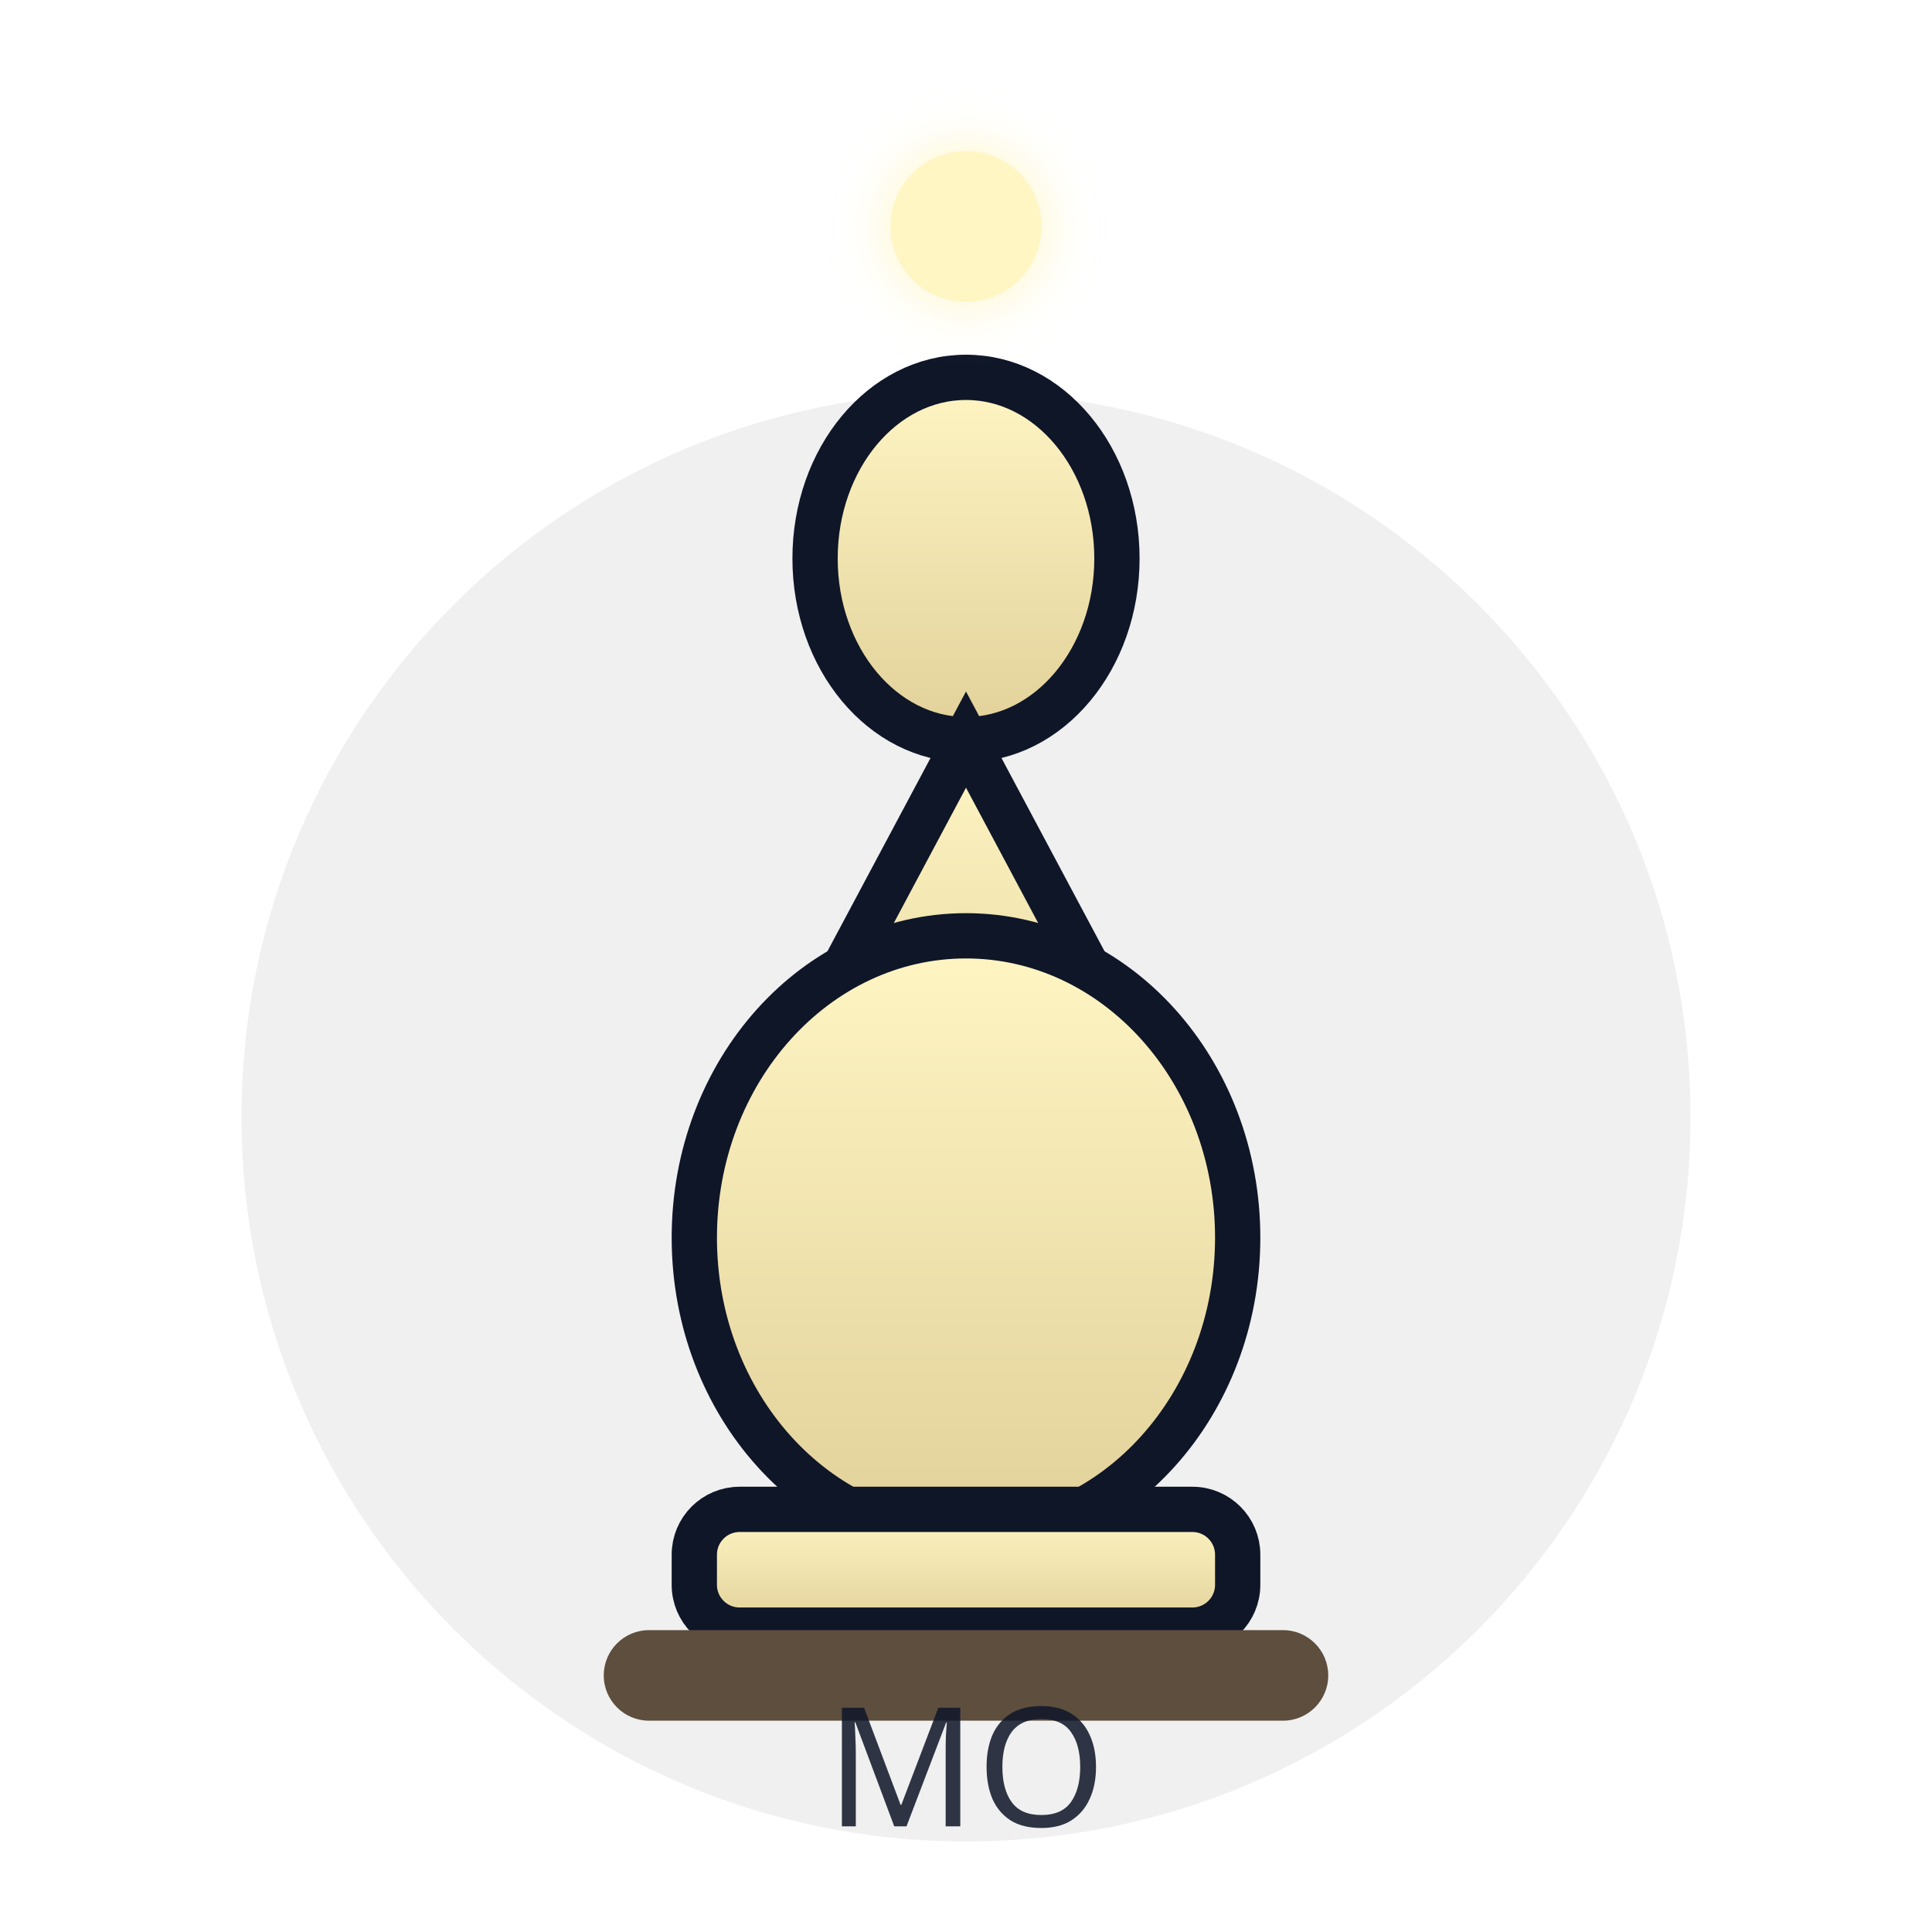
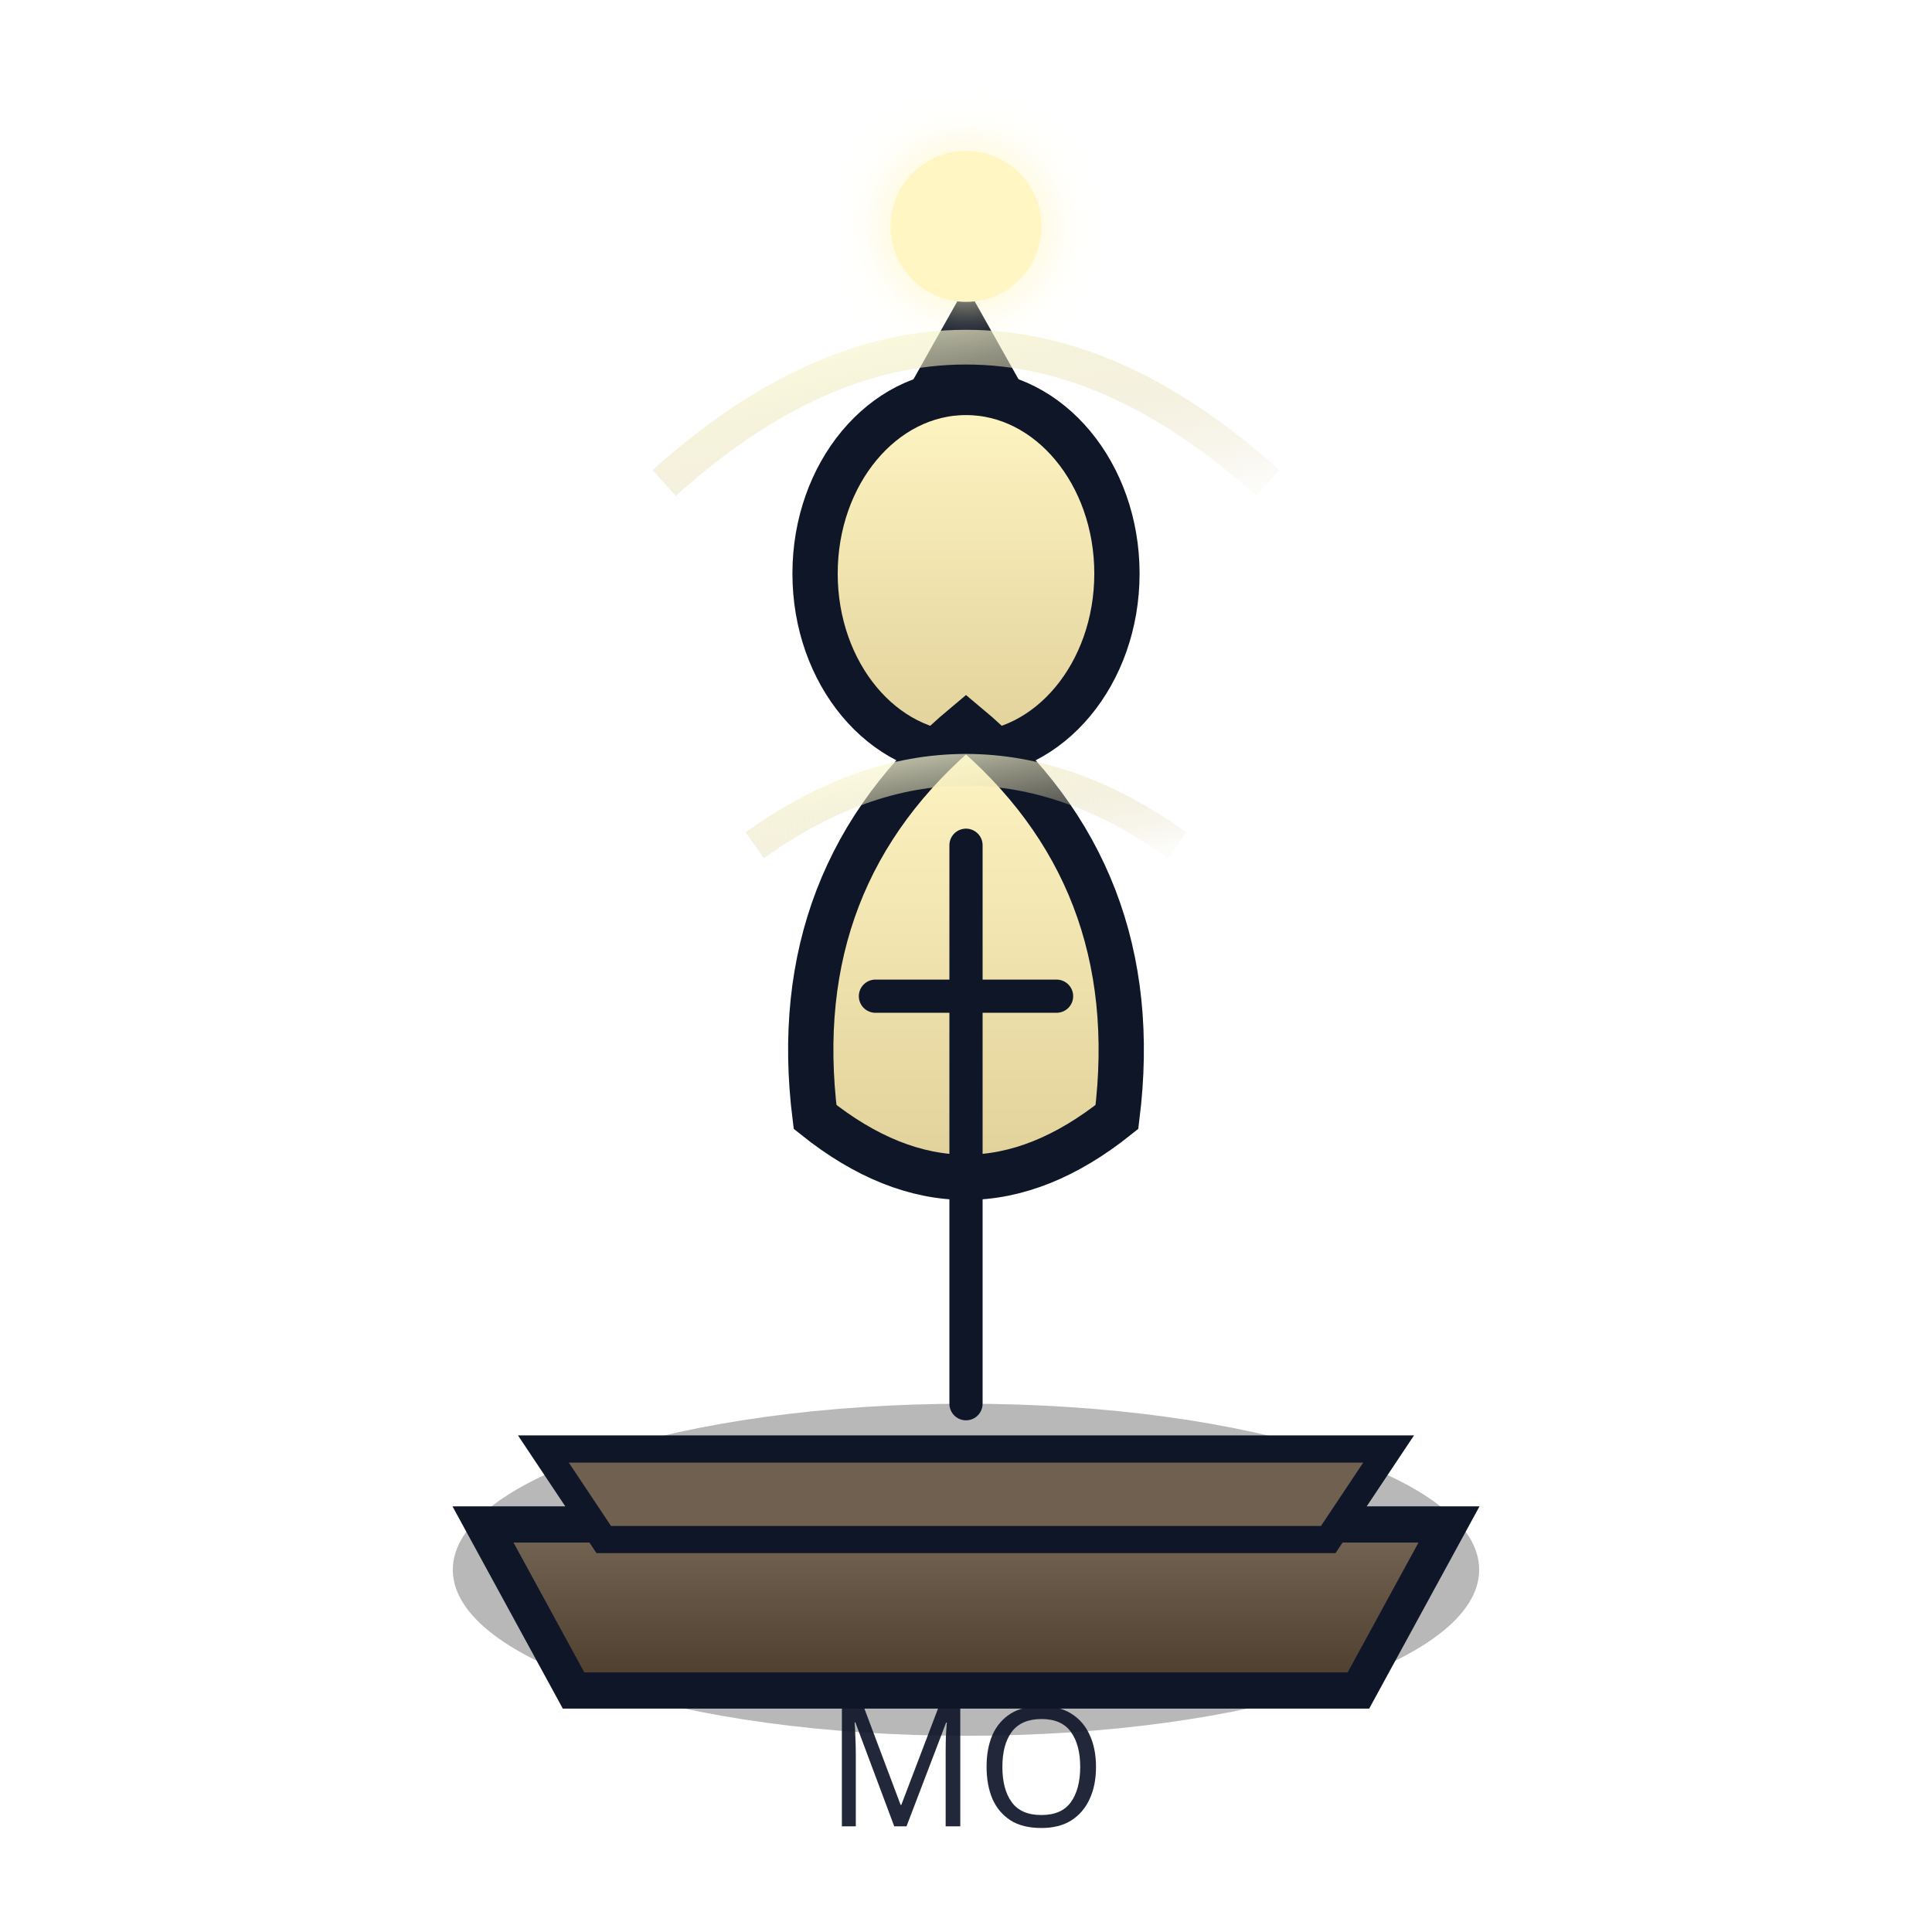
<svg xmlns="http://www.w3.org/2000/svg" viewBox="0 0 128 128">
  <defs>
+     <linearGradient id="pedestal" x1="0" x2="0" y1="0" y2="1">
+       <stop offset="0%" stop-color="#756656" />
+       <stop offset="100%" stop-color="#4b3c2c" />
+     </linearGradient>
    <linearGradient id="mainFill" x1="0" x2="0" y1="0" y2="1">
      <stop offset="0%" stop-color="#fff6c4" />
      <stop offset="100%" stop-color="#e1d099" />
+     </linearGradient>
+     <linearGradient id="armorEdge" x1="0" x2="1" y1="0" y2="1">
+       <stop offset="0%" stop-color="#ffffdc" stop-opacity="0.8" />
+       <stop offset="100%" stop-color="#cfbe87" stop-opacity="0.05" />
    </linearGradient>
    <filter id="glow" x="-50%" y="-50%" width="200%" height="200%">
      <feGaussianBlur stdDeviation="1.8" result="blur" />
      <feMerge>
        <feMergeNode in="blur" />
        <feMergeNode in="SourceGraphic" />
      </feMerge>
    </filter>
  </defs>
-   <circle cx="64" cy="74" r="48" fill="rgba(0,0,0,0.06)" />
+   <ellipse cx="64" cy="104" rx="34" ry="11" fill="rgba(0,0,0,0.28)" />
+   <path d="M32 101 H96 L90 112 H38 Z" fill="url(#pedestal)" stroke="#0f1628" stroke-width="2.4" />
+   <path d="M36 96 H92 L88 102 H40 Z" fill="#6f6050" stroke="#0f1628" stroke-width="1.8" />
  <g fill="url(#mainFill)" stroke="#0f1628" stroke-width="3">
-     <ellipse cx="64" cy="37" rx="10" ry="12" />
-     <path d="M64 49 L72 64 L64 78 L56 64 Z" />
-     <ellipse cx="64" cy="82" rx="18" ry="20" />
-     <rect x="46" y="100" width="36" height="8" rx="3" />
+     <path d="M64 22 L73 38 L64 56 L55 38 Z" />
+     <ellipse cx="64" cy="38" rx="10" ry="12" />
+     <path d="M64 48 Q76 58 74 74 Q64 82 54 74 Q52 58 64 48 Z" />
+     <path d="M58 66 L70 66" stroke-width="2.2" stroke-linecap="round" fill="none" />
+     <path d="M64 56 L64 93" stroke-width="2.2" stroke-linecap="round" fill="none" />
  </g>
-   <rect x="40" y="108" width="48" height="6" rx="3" fill="#5d4e3e" />
-   <text x="64" y="121" text-anchor="middle" font-size="11" font-family="Verdana,Segoe UI,sans-serif" fill="#0f1628" opacity="0.86">MO</text>
+   <path d="M44 32 Q64 14 84 32" stroke="url(#armorEdge)" stroke-width="2.3" fill="none" />
+   <path d="M50 56 Q64 46 78 56" stroke="url(#armorEdge)" stroke-width="2.1" fill="none" />
+   <text x="64" y="121" text-anchor="middle" font-size="11" font-family="Verdana,Segoe UI,sans-serif" fill="#0f1628" opacity="0.92">MO</text>
  <circle cx="64" cy="15" r="5" fill="#fff6c4" filter="url(#glow)" />
</svg>
